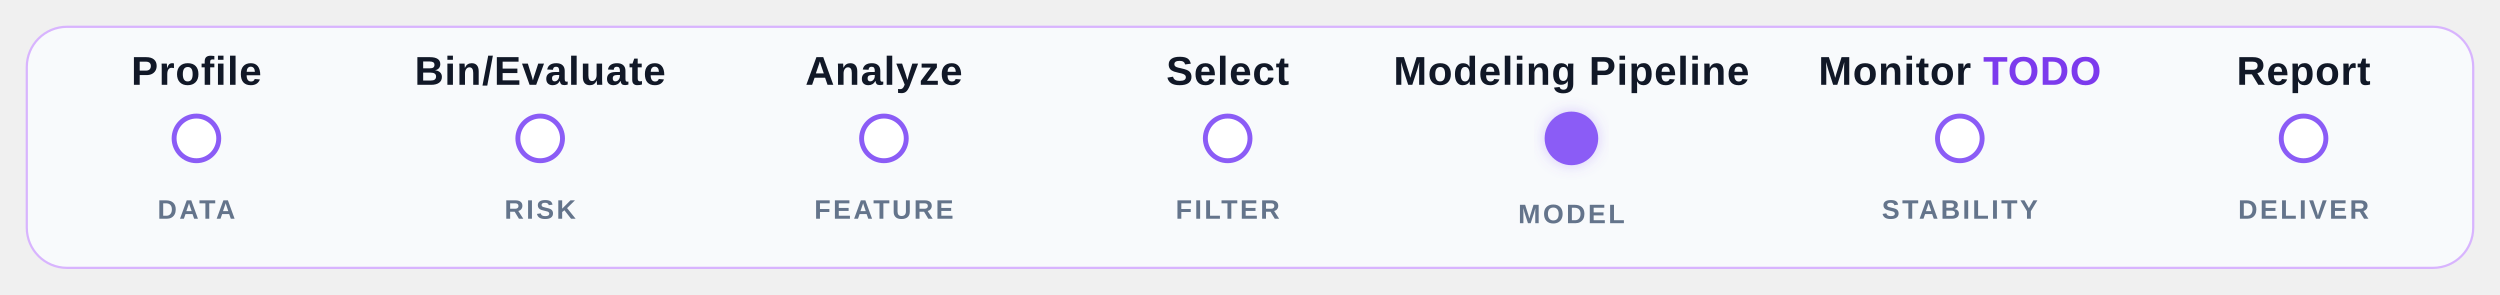
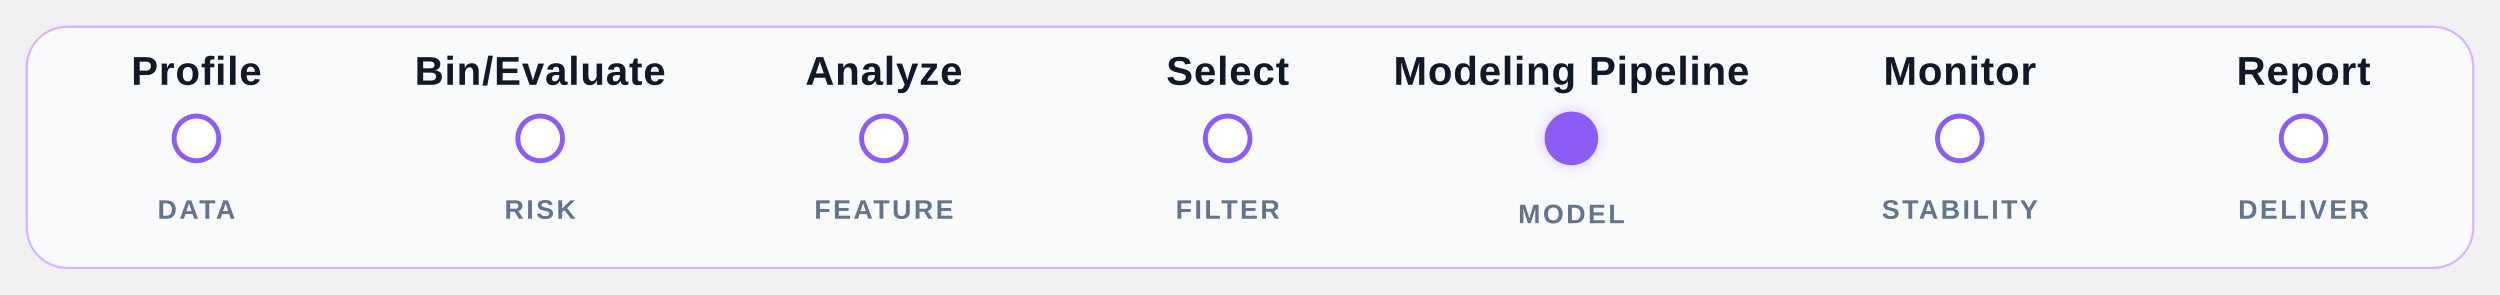
<svg xmlns="http://www.w3.org/2000/svg" width="1120" height="132" viewBox="0 0 1120 132" role="img" aria-labelledby="title desc">
  <defs>
    <linearGradient id="rail-gradient" x1="0" x2="1" y1="0" y2="0">
      <stop offset="0%" stop-color="#14b8a6" />
      <stop offset="50%" stop-color="#8b5cf6" />
      <stop offset="100%" stop-color="#0ea5e9" />
    </linearGradient>
    <filter id="node-glow" x="-20%" y="-40%" width="140%" height="180%" color-interpolation-filters="sRGB">
      <feDropShadow dx="0" dy="0" stdDeviation="3.2" flood-color="#8b5cf6" flood-opacity="0.32" />
    </filter>
    <style>
      .panel {
        fill: #f8fafc;
        stroke: #d8b4fe;
        stroke-width: 1;
      }

      .rail {
        fill: none;
        stroke: url(#rail-gradient);
        stroke-linecap: round;
        stroke-width: 3;
      }

      .dot {
        fill: #ffffff;
        stroke: #8b5cf6;
        stroke-width: 2.2;
      }

      .dot-main {
        fill: #8b5cf6;
        filter: url(#node-glow);
      }

      .label {
        fill: #111827;
        font-family: "Segoe UI", Arial, sans-serif;
        font-size: 18px;
        font-weight: 800;
        letter-spacing: 0.4px;
      }

      .sub {
        fill: #64748b;
        font-family: "Segoe UI", Arial, sans-serif;
        font-size: 12px;
        font-weight: 700;
        letter-spacing: 1.1px;
      }

      .todo {
        fill: #7c3aed;
      }

      @media (prefers-color-scheme: dark) {
        .panel {
          fill: #111827;
          stroke: #6d28d9;
        }

        .dot {
          fill: #1f2937;
          stroke: #a78bfa;
        }

        .label {
          fill: #f8fafc;
        }

        .sub {
          fill: #cbd5e1;
        }
      }
    </style>
  </defs>
  <rect class="panel" x="12" y="12" width="1096" height="108" rx="18" />
  <path class="rail" d="M88 62 H1032" />
  <g text-anchor="middle">
    <g transform="translate(88 62)">
      <circle class="dot" r="10" />
      <text class="label" y="-24">Profile</text>
      <text class="sub" y="36">DATA</text>
    </g>
    <g transform="translate(242 62)">
      <circle class="dot" r="10" />
      <text class="label" y="-24">Bin/Evaluate</text>
      <text class="sub" y="36">RISK</text>
    </g>
    <g transform="translate(396 62)">
      <circle class="dot" r="10" />
      <text class="label" y="-24">Analyze</text>
      <text class="sub" y="36">FEATURE</text>
    </g>
    <g transform="translate(550 62)">
      <circle class="dot" r="10" />
      <text class="label" y="-24">Select</text>
      <text class="sub" y="36">FILTER</text>
    </g>
    <g transform="translate(704 62)">
      <circle class="dot-main" r="12" />
      <text class="label" y="-24">Modeling Pipeline</text>
      <text class="sub" y="38">MODEL</text>
    </g>
    <g transform="translate(878 62)">
      <circle class="dot" r="10" />
-       <text class="label" y="-24">Monitor <tspan class="todo">TODO</tspan>
-       </text>
+       <text class="label" y="-24">Monitor</text>
      <text class="sub" y="36">STABILITY</text>
    </g>
    <g transform="translate(1032 62)">
      <circle class="dot" r="10" />
      <text class="label" y="-24">Report</text>
      <text class="sub" y="36">DELIVER</text>
    </g>
  </g>
</svg>
